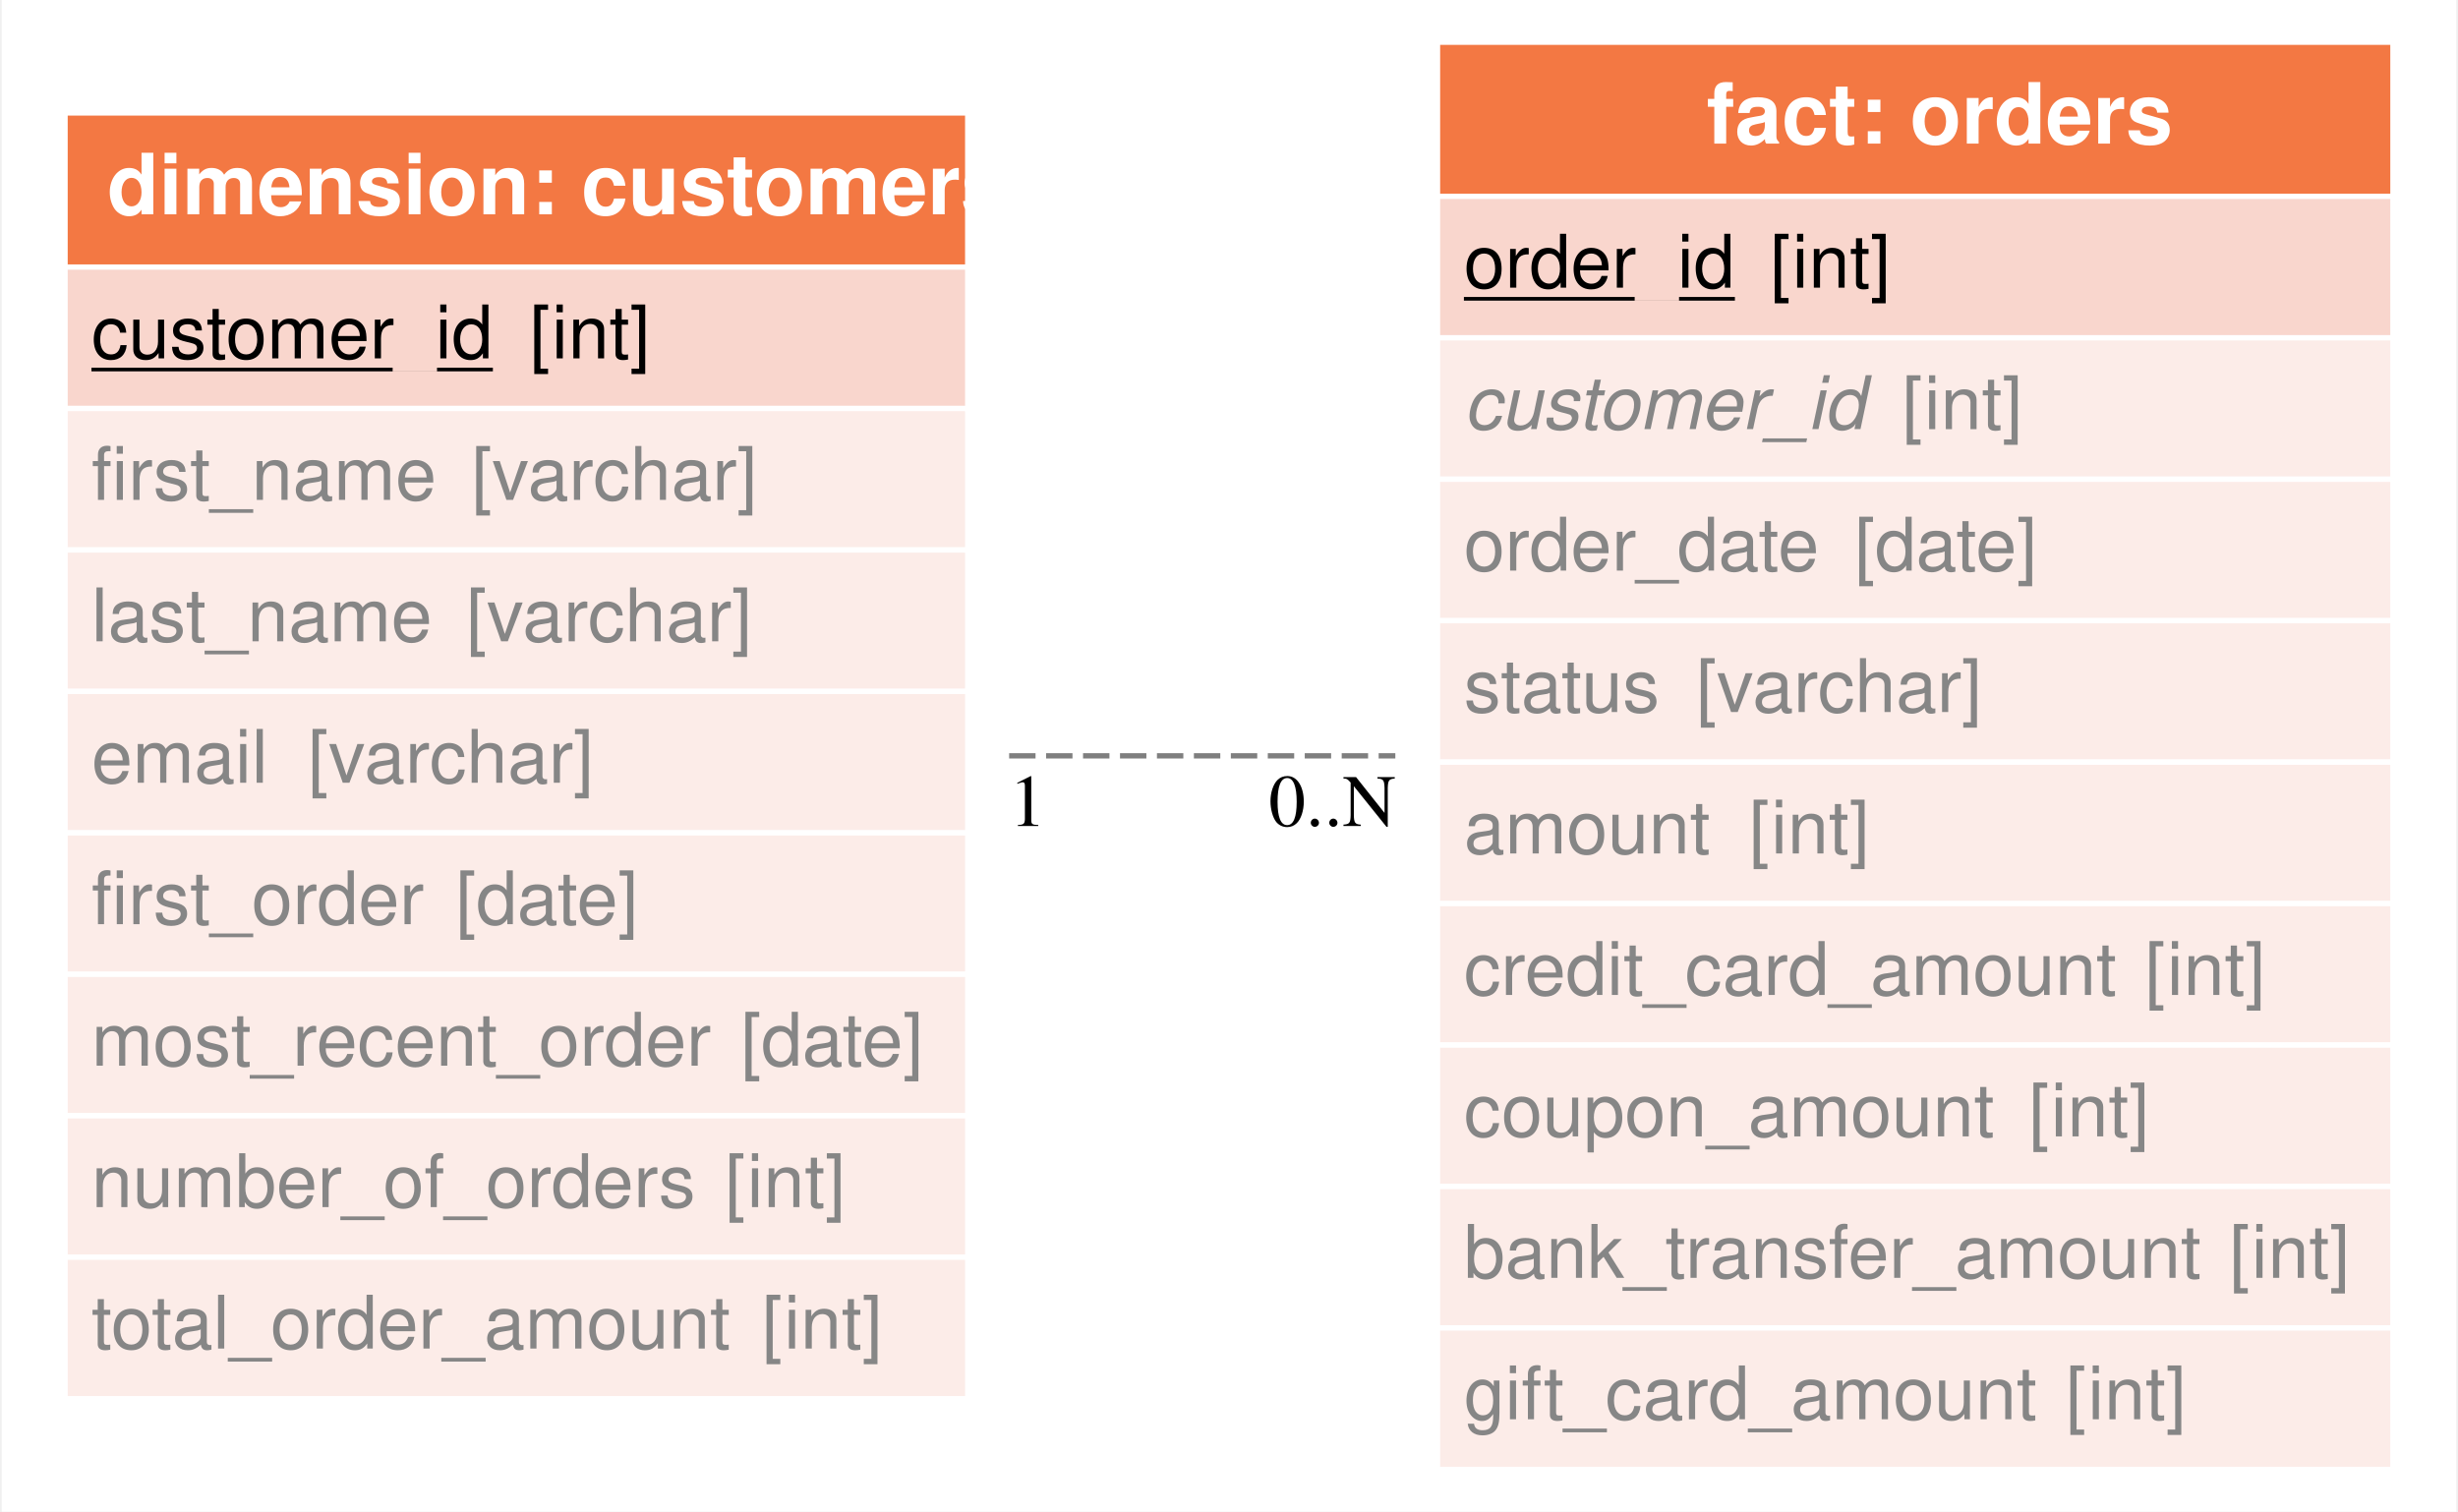
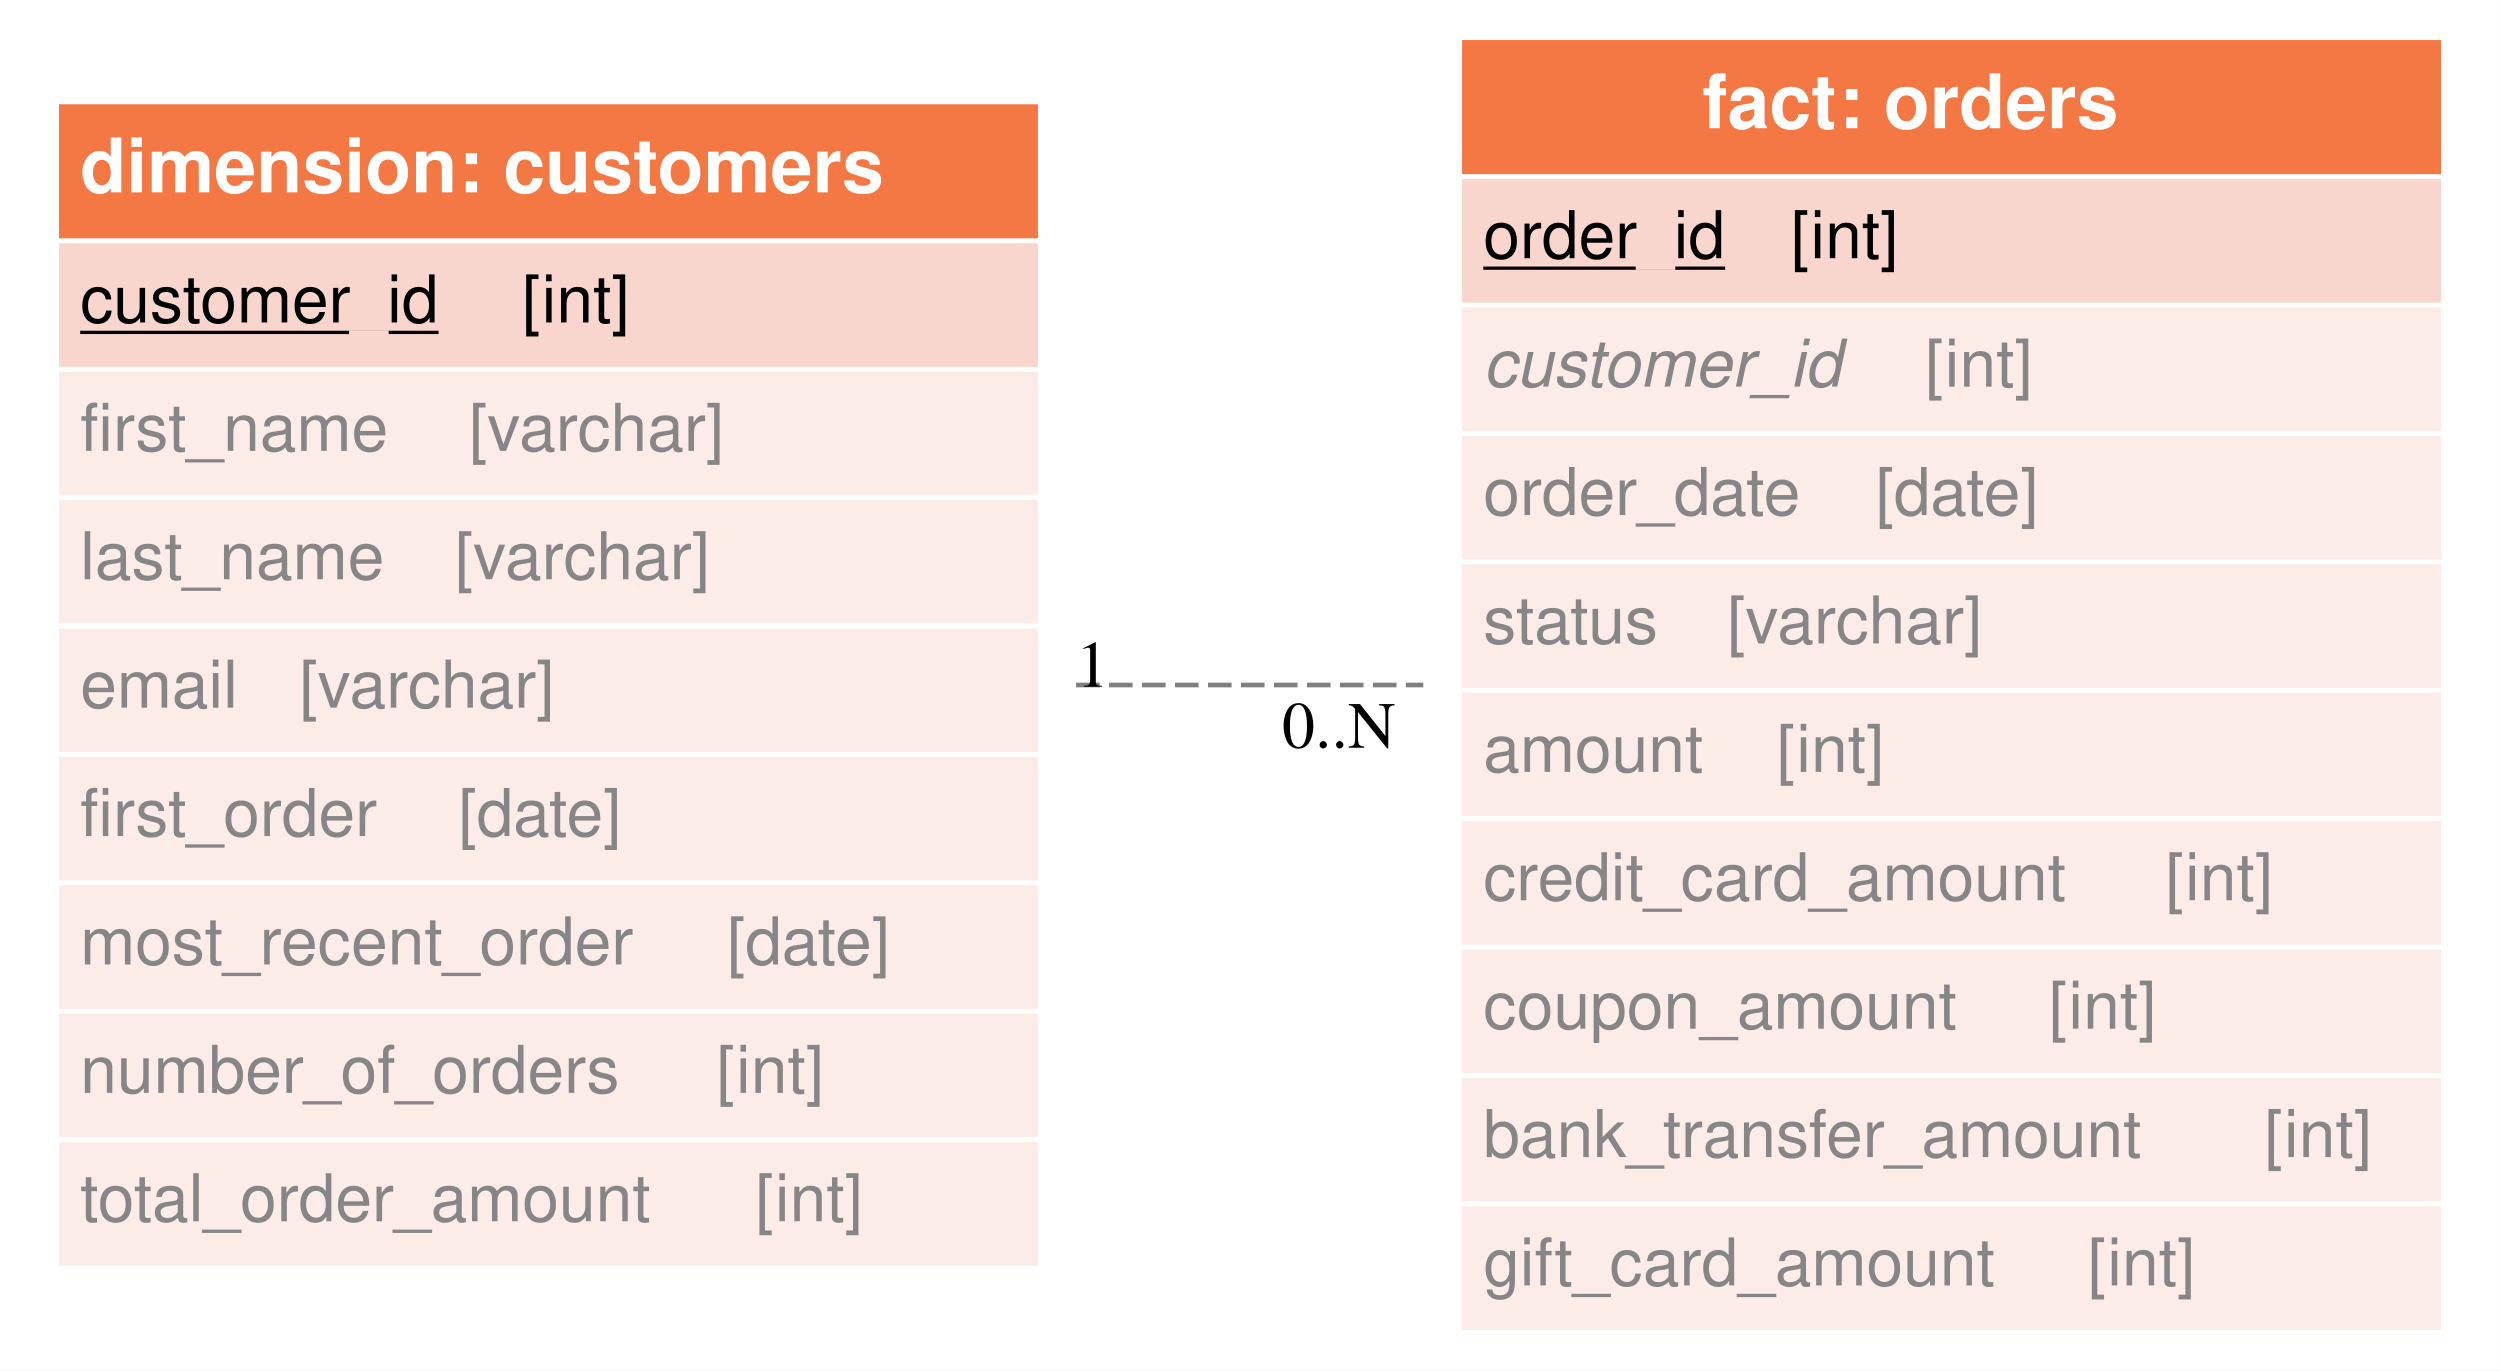
- <svg xmlns="http://www.w3.org/2000/svg" width="465pt" height="286pt" viewBox="0.00 0.00 465.00 286.40">
-   <g id="graph0" class="graph" transform="scale(1 1) rotate(0) translate(4 282.4)">
-     <polygon fill="white" stroke="none" points="-4,4 -4,-282.4 461,-282.4 461,4 -4,4" />
+ <svg xmlns="http://www.w3.org/2000/svg" width="531pt" height="291pt" viewBox="0.00 0.00 530.50 290.75">
+   <g id="graph0" class="graph" transform="scale(1 1) rotate(0) translate(4 286.75)">
+     <polygon fill="white" stroke="none" points="-4,4 -4,-286.75 526.5,-286.75 526.5,4 -4,4" />
    <g id="node1" class="node">
-       <polygon fill="#f37843" stroke="none" points="8,-17.4 8,-261 179,-261 179,-17.4 8,-17.4" />
-       <polygon fill="none" stroke="#ffffff" points="8,-231.8 8,-261 179,-261 179,-231.8 8,-231.8" />
-       <text text-anchor="start" x="16" y="-241.8" font-family="Helvetica,sans-Serif" font-weight="bold" font-size="16.00" fill="#ffffff">dimension: customers</text>
-       <polygon fill="#f9d6cd" stroke="none" points="8,-205 8,-231.8 179,-231.8 179,-205 8,-205" />
-       <polygon fill="none" stroke="#ffffff" points="8,-205 8,-231.8 179,-231.8 179,-205 8,-205" />
-       <text text-anchor="start" x="13" y="-214.5" font-family="Helvetica,sans-Serif" text-decoration="underline" font-size="14.00" fill="#000000">customer_id  </text>
-       <text text-anchor="start" x="96" y="-214.5" font-family="Helvetica,sans-Serif" font-size="14.00" fill="#000000"> [int]</text>
-       <polygon fill="#fcece8" stroke="none" points="8,-178.2 8,-205 179,-205 179,-178.2 8,-178.2" />
-       <polygon fill="none" stroke="#ffffff" points="8,-178.2 8,-205 179,-205 179,-178.2 8,-178.2" />
-       <text text-anchor="start" x="13" y="-187.7" font-family="Helvetica,sans-Serif" font-size="14.00" fill="#868686">first_name  </text>
-       <text text-anchor="start" x="85" y="-187.7" font-family="Helvetica,sans-Serif" font-size="14.00" fill="#868686"> [varchar]</text>
-       <polygon fill="#fcece8" stroke="none" points="8,-151.4 8,-178.2 179,-178.2 179,-151.4 8,-151.4" />
-       <polygon fill="none" stroke="#ffffff" points="8,-151.4 8,-178.2 179,-178.2 179,-151.4 8,-151.4" />
-       <text text-anchor="start" x="13" y="-160.9" font-family="Helvetica,sans-Serif" font-size="14.00" fill="#868686">last_name  </text>
-       <text text-anchor="start" x="84" y="-160.9" font-family="Helvetica,sans-Serif" font-size="14.00" fill="#868686"> [varchar]</text>
-       <polygon fill="#fcece8" stroke="none" points="8,-124.6 8,-151.4 179,-151.4 179,-124.6 8,-124.6" />
-       <polygon fill="none" stroke="#ffffff" points="8,-124.6 8,-151.4 179,-151.4 179,-124.6 8,-124.6" />
-       <text text-anchor="start" x="13" y="-134.1" font-family="Helvetica,sans-Serif" font-size="14.00" fill="#868686">email  </text>
-       <text text-anchor="start" x="54" y="-134.1" font-family="Helvetica,sans-Serif" font-size="14.00" fill="#868686"> [varchar]</text>
-       <polygon fill="#fcece8" stroke="none" points="8,-97.8 8,-124.6 179,-124.6 179,-97.8 8,-97.8" />
-       <polygon fill="none" stroke="#ffffff" points="8,-97.8 8,-124.6 179,-124.6 179,-97.8 8,-97.8" />
-       <text text-anchor="start" x="13" y="-107.3" font-family="Helvetica,sans-Serif" font-size="14.00" fill="#868686">first_order  </text>
-       <text text-anchor="start" x="82" y="-107.3" font-family="Helvetica,sans-Serif" font-size="14.00" fill="#868686"> [date]</text>
-       <polygon fill="#fcece8" stroke="none" points="8,-71 8,-97.8 179,-97.8 179,-71 8,-71" />
-       <polygon fill="none" stroke="#ffffff" points="8,-71 8,-97.8 179,-97.8 179,-71 8,-71" />
-       <text text-anchor="start" x="13" y="-80.5" font-family="Helvetica,sans-Serif" font-size="14.00" fill="#868686">most_recent_order  </text>
-       <text text-anchor="start" x="136" y="-80.5" font-family="Helvetica,sans-Serif" font-size="14.00" fill="#868686"> [date]</text>
-       <polygon fill="#fcece8" stroke="none" points="8,-44.2 8,-71 179,-71 179,-44.2 8,-44.2" />
-       <polygon fill="none" stroke="#ffffff" points="8,-44.2 8,-71 179,-71 179,-44.2 8,-44.2" />
-       <text text-anchor="start" x="13" y="-53.7" font-family="Helvetica,sans-Serif" font-size="14.00" fill="#868686">number_of_orders  </text>
-       <text text-anchor="start" x="133" y="-53.7" font-family="Helvetica,sans-Serif" font-size="14.00" fill="#868686"> [int]</text>
-       <polygon fill="#fcece8" stroke="none" points="8,-17.4 8,-44.2 179,-44.2 179,-17.4 8,-17.4" />
-       <polygon fill="none" stroke="#ffffff" points="8,-17.4 8,-44.2 179,-44.2 179,-17.4 8,-17.4" />
-       <text text-anchor="start" x="13" y="-26.9" font-family="Helvetica,sans-Serif" font-size="14.00" fill="#868686">total_order_amount  </text>
-       <text text-anchor="start" x="140" y="-26.9" font-family="Helvetica,sans-Serif" font-size="14.00" fill="#868686"> [int]</text>
+       <polygon fill="#f37843" stroke="none" points="8,-17.62 8,-265.12 216.75,-265.12 216.75,-17.62 8,-17.62" />
+       <polygon fill="none" stroke="#ffffff" points="8,-235.62 8,-265.12 216.75,-265.12 216.75,-235.62 8,-235.62" />
+       <text text-anchor="start" x="13" y="-245.93" font-family="Helvetica,sans-Serif" font-weight="bold" font-size="16.00" fill="#ffffff">dimension: customers</text>
+       <polygon fill="#f9d6cd" stroke="none" points="8,-208.38 8,-235.62 216.75,-235.62 216.75,-208.38 8,-208.38" />
+       <polygon fill="none" stroke="#ffffff" points="8,-208.38 8,-235.62 216.75,-235.62 216.75,-208.38 8,-208.38" />
+       <text text-anchor="start" x="13" y="-218.32" font-family="Helvetica,sans-Serif" text-decoration="underline" font-size="14.00" fill="#000000">customer_id  </text>
+       <text text-anchor="start" x="106.75" y="-218.32" font-family="Helvetica,sans-Serif" font-size="14.00" fill="#000000"> [int]</text>
+       <polygon fill="#fcece8" stroke="none" points="8,-181.12 8,-208.38 216.75,-208.38 216.75,-181.12 8,-181.12" />
+       <polygon fill="none" stroke="#ffffff" points="8,-181.12 8,-208.38 216.75,-208.38 216.75,-181.12 8,-181.12" />
+       <text text-anchor="start" x="13" y="-191.07" font-family="Helvetica,sans-Serif" font-size="14.00" fill="#868686">first_name  </text>
+       <text text-anchor="start" x="95.5" y="-191.07" font-family="Helvetica,sans-Serif" font-size="14.00" fill="#868686"> [varchar]</text>
+       <polygon fill="#fcece8" stroke="none" points="8,-153.88 8,-181.12 216.75,-181.12 216.75,-153.88 8,-153.88" />
+       <polygon fill="none" stroke="#ffffff" points="8,-153.88 8,-181.12 216.75,-181.12 216.75,-153.88 8,-153.88" />
+       <text text-anchor="start" x="13" y="-163.82" font-family="Helvetica,sans-Serif" font-size="14.00" fill="#868686">last_name  </text>
+       <text text-anchor="start" x="92.5" y="-163.82" font-family="Helvetica,sans-Serif" font-size="14.00" fill="#868686"> [varchar]</text>
+       <polygon fill="#fcece8" stroke="none" points="8,-126.62 8,-153.88 216.75,-153.88 216.75,-126.62 8,-126.62" />
+       <polygon fill="none" stroke="#ffffff" points="8,-126.62 8,-153.88 216.75,-153.88 216.75,-126.62 8,-126.62" />
+       <text text-anchor="start" x="13" y="-136.57" font-family="Helvetica,sans-Serif" font-size="14.00" fill="#868686">email  </text>
+       <text text-anchor="start" x="59.5" y="-136.57" font-family="Helvetica,sans-Serif" font-size="14.00" fill="#868686"> [varchar]</text>
+       <polygon fill="#fcece8" stroke="none" points="8,-99.38 8,-126.62 216.75,-126.62 216.75,-99.38 8,-99.38" />
+       <polygon fill="none" stroke="#ffffff" points="8,-99.38 8,-126.62 216.75,-126.62 216.75,-99.38 8,-99.38" />
+       <text text-anchor="start" x="13" y="-109.33" font-family="Helvetica,sans-Serif" font-size="14.00" fill="#868686">first_order  </text>
+       <text text-anchor="start" x="93.25" y="-109.33" font-family="Helvetica,sans-Serif" font-size="14.00" fill="#868686"> [date]</text>
+       <polygon fill="#fcece8" stroke="none" points="8,-72.12 8,-99.38 216.75,-99.38 216.75,-72.12 8,-72.12" />
+       <polygon fill="none" stroke="#ffffff" points="8,-72.12 8,-99.38 216.75,-99.38 216.75,-72.12 8,-72.12" />
+       <text text-anchor="start" x="13" y="-82.08" font-family="Helvetica,sans-Serif" font-size="14.00" fill="#868686">most_recent_order  </text>
+       <text text-anchor="start" x="150.25" y="-82.08" font-family="Helvetica,sans-Serif" font-size="14.00" fill="#868686"> [date]</text>
+       <polygon fill="#fcece8" stroke="none" points="8,-44.88 8,-72.12 216.75,-72.12 216.75,-44.88 8,-44.88" />
+       <polygon fill="none" stroke="#ffffff" points="8,-44.88 8,-72.12 216.75,-72.12 216.75,-44.88 8,-44.88" />
+       <text text-anchor="start" x="13" y="-54.83" font-family="Helvetica,sans-Serif" font-size="14.00" fill="#868686">number_of_orders  </text>
+       <text text-anchor="start" x="148" y="-54.83" font-family="Helvetica,sans-Serif" font-size="14.00" fill="#868686"> [int]</text>
+       <polygon fill="#fcece8" stroke="none" points="8,-17.62 8,-44.88 216.75,-44.88 216.75,-17.62 8,-17.62" />
+       <polygon fill="none" stroke="#ffffff" points="8,-17.62 8,-44.88 216.75,-44.88 216.75,-17.62 8,-17.62" />
+       <text text-anchor="start" x="13" y="-27.57" font-family="Helvetica,sans-Serif" font-size="14.00" fill="#868686">total_order_amount  </text>
+       <text text-anchor="start" x="156.25" y="-27.57" font-family="Helvetica,sans-Serif" font-size="14.00" fill="#868686"> [int]</text>
    </g>
    <g id="node2" class="node">
-       <polygon fill="#f37843" stroke="none" points="268,-4 268,-274.4 449,-274.4 449,-4 268,-4" />
-       <polygon fill="none" stroke="#ffffff" points="268,-245.2 268,-274.4 449,-274.4 449,-245.2 268,-245.2" />
-       <text text-anchor="start" x="319" y="-255.2" font-family="Helvetica,sans-Serif" font-weight="bold" font-size="16.00" fill="#ffffff">fact: orders</text>
-       <polygon fill="#f9d6cd" stroke="none" points="268,-218.4 268,-245.2 449,-245.2 449,-218.4 268,-218.4" />
-       <polygon fill="none" stroke="#ffffff" points="268,-218.4 268,-245.2 449,-245.2 449,-218.4 268,-218.4" />
-       <text text-anchor="start" x="273" y="-227.9" font-family="Helvetica,sans-Serif" text-decoration="underline" font-size="14.00" fill="#000000">order_id  </text>
-       <text text-anchor="start" x="331" y="-227.9" font-family="Helvetica,sans-Serif" font-size="14.00" fill="#000000"> [int]</text>
-       <polygon fill="#fcece8" stroke="none" points="268,-191.6 268,-218.4 449,-218.4 449,-191.6 268,-191.6" />
-       <polygon fill="none" stroke="#ffffff" points="268,-191.6 268,-218.4 449,-218.4 449,-191.6 268,-191.6" />
-       <text text-anchor="start" x="273" y="-201.1" font-family="Helvetica,sans-Serif" font-style="italic" font-size="14.00" fill="#868686">customer_id  </text>
-       <text text-anchor="start" x="356" y="-201.1" font-family="Helvetica,sans-Serif" font-size="14.00" fill="#868686"> [int]</text>
-       <polygon fill="#fcece8" stroke="none" points="268,-164.8 268,-191.6 449,-191.6 449,-164.8 268,-164.8" />
-       <polygon fill="none" stroke="#ffffff" points="268,-164.8 268,-191.6 449,-191.6 449,-164.8 268,-164.8" />
-       <text text-anchor="start" x="273" y="-174.3" font-family="Helvetica,sans-Serif" font-size="14.00" fill="#868686">order_date  </text>
-       <text text-anchor="start" x="347" y="-174.3" font-family="Helvetica,sans-Serif" font-size="14.00" fill="#868686"> [date]</text>
-       <polygon fill="#fcece8" stroke="none" points="268,-138 268,-164.8 449,-164.8 449,-138 268,-138" />
-       <polygon fill="none" stroke="#ffffff" points="268,-138 268,-164.8 449,-164.8 449,-138 268,-138" />
-       <text text-anchor="start" x="273" y="-147.5" font-family="Helvetica,sans-Serif" font-size="14.00" fill="#868686">status  </text>
-       <text text-anchor="start" x="317" y="-147.5" font-family="Helvetica,sans-Serif" font-size="14.00" fill="#868686"> [varchar]</text>
-       <polygon fill="#fcece8" stroke="none" points="268,-111.2 268,-138 449,-138 449,-111.2 268,-111.2" />
-       <polygon fill="none" stroke="#ffffff" points="268,-111.2 268,-138 449,-138 449,-111.2 268,-111.2" />
-       <text text-anchor="start" x="273" y="-120.7" font-family="Helvetica,sans-Serif" font-size="14.00" fill="#868686">amount  </text>
-       <text text-anchor="start" x="327" y="-120.7" font-family="Helvetica,sans-Serif" font-size="14.00" fill="#868686"> [int]</text>
-       <polygon fill="#fcece8" stroke="none" points="268,-84.4 268,-111.2 449,-111.2 449,-84.4 268,-84.4" />
-       <polygon fill="none" stroke="#ffffff" points="268,-84.4 268,-111.2 449,-111.2 449,-84.4 268,-84.4" />
-       <text text-anchor="start" x="273" y="-93.9" font-family="Helvetica,sans-Serif" font-size="14.00" fill="#868686">credit_card_amount  </text>
-       <text text-anchor="start" x="402" y="-93.9" font-family="Helvetica,sans-Serif" font-size="14.00" fill="#868686"> [int]</text>
-       <polygon fill="#fcece8" stroke="none" points="268,-57.6 268,-84.4 449,-84.4 449,-57.6 268,-57.6" />
-       <polygon fill="none" stroke="#ffffff" points="268,-57.6 268,-84.4 449,-84.4 449,-57.6 268,-57.6" />
-       <text text-anchor="start" x="273" y="-67.1" font-family="Helvetica,sans-Serif" font-size="14.00" fill="#868686">coupon_amount  </text>
-       <text text-anchor="start" x="380" y="-67.1" font-family="Helvetica,sans-Serif" font-size="14.00" fill="#868686"> [int]</text>
-       <polygon fill="#fcece8" stroke="none" points="268,-30.8 268,-57.6 449,-57.6 449,-30.8 268,-30.8" />
-       <polygon fill="none" stroke="#ffffff" points="268,-30.8 268,-57.6 449,-57.6 449,-30.8 268,-30.8" />
-       <text text-anchor="start" x="273" y="-40.3" font-family="Helvetica,sans-Serif" font-size="14.00" fill="#868686">bank_transfer_amount  </text>
-       <text text-anchor="start" x="418" y="-40.3" font-family="Helvetica,sans-Serif" font-size="14.00" fill="#868686"> [int]</text>
-       <polygon fill="#fcece8" stroke="none" points="268,-4 268,-30.8 449,-30.8 449,-4 268,-4" />
-       <polygon fill="none" stroke="#ffffff" points="268,-4 268,-30.8 449,-30.8 449,-4 268,-4" />
-       <text text-anchor="start" x="273" y="-13.5" font-family="Helvetica,sans-Serif" font-size="14.00" fill="#868686">gift_card_amount  </text>
-       <text text-anchor="start" x="387" y="-13.5" font-family="Helvetica,sans-Serif" font-size="14.00" fill="#868686"> [int]</text>
+       <polygon fill="#f37843" stroke="none" points="305.75,-4 305.75,-278.75 514.5,-278.75 514.5,-4 305.75,-4" />
+       <polygon fill="none" stroke="#ffffff" points="305.75,-249.25 305.75,-278.75 514.5,-278.75 514.5,-249.25 305.75,-249.25" />
+       <text text-anchor="start" x="357.25" y="-259.55" font-family="Helvetica,sans-Serif" font-weight="bold" font-size="16.00" fill="#ffffff">fact: orders</text>
+       <polygon fill="#f9d6cd" stroke="none" points="305.75,-222 305.75,-249.25 514.5,-249.25 514.5,-222 305.75,-222" />
+       <polygon fill="none" stroke="#ffffff" points="305.75,-222 305.75,-249.25 514.5,-249.25 514.5,-222 305.75,-222" />
+       <text text-anchor="start" x="310.75" y="-231.95" font-family="Helvetica,sans-Serif" text-decoration="underline" font-size="14.00" fill="#000000">order_id  </text>
+       <text text-anchor="start" x="376" y="-231.95" font-family="Helvetica,sans-Serif" font-size="14.00" fill="#000000"> [int]</text>
+       <polygon fill="#fcece8" stroke="none" points="305.75,-194.75 305.75,-222 514.5,-222 514.5,-194.75 305.75,-194.75" />
+       <polygon fill="none" stroke="#ffffff" points="305.75,-194.75 305.75,-222 514.5,-222 514.5,-194.75 305.75,-194.75" />
+       <text text-anchor="start" x="310.75" y="-204.7" font-family="Helvetica,sans-Serif" font-style="italic" font-size="14.00" fill="#868686">customer_id  </text>
+       <text text-anchor="start" x="404.5" y="-204.7" font-family="Helvetica,sans-Serif" font-size="14.00" fill="#868686"> [int]</text>
+       <polygon fill="#fcece8" stroke="none" points="305.75,-167.5 305.75,-194.75 514.5,-194.75 514.5,-167.5 305.75,-167.5" />
+       <polygon fill="none" stroke="#ffffff" points="305.75,-167.5 305.75,-194.75 514.5,-194.75 514.5,-167.5 305.75,-167.5" />
+       <text text-anchor="start" x="310.75" y="-177.45" font-family="Helvetica,sans-Serif" font-size="14.00" fill="#868686">order_date  </text>
+       <text text-anchor="start" x="394" y="-177.45" font-family="Helvetica,sans-Serif" font-size="14.00" fill="#868686"> [date]</text>
+       <polygon fill="#fcece8" stroke="none" points="305.75,-140.25 305.75,-167.5 514.5,-167.5 514.5,-140.25 305.75,-140.25" />
+       <polygon fill="none" stroke="#ffffff" points="305.75,-140.25 305.75,-167.5 514.5,-167.5 514.5,-140.25 305.75,-140.25" />
+       <text text-anchor="start" x="310.75" y="-150.2" font-family="Helvetica,sans-Serif" font-size="14.00" fill="#868686">status  </text>
+       <text text-anchor="start" x="362.5" y="-150.2" font-family="Helvetica,sans-Serif" font-size="14.00" fill="#868686"> [varchar]</text>
+       <polygon fill="#fcece8" stroke="none" points="305.75,-113 305.75,-140.25 514.5,-140.25 514.5,-113 305.75,-113" />
+       <polygon fill="none" stroke="#ffffff" points="305.75,-113 305.75,-140.25 514.5,-140.25 514.5,-113 305.75,-113" />
+       <text text-anchor="start" x="310.75" y="-122.95" font-family="Helvetica,sans-Serif" font-size="14.00" fill="#868686">amount  </text>
+       <text text-anchor="start" x="373" y="-122.95" font-family="Helvetica,sans-Serif" font-size="14.00" fill="#868686"> [int]</text>
+       <polygon fill="#fcece8" stroke="none" points="305.75,-85.75 305.75,-113 514.5,-113 514.5,-85.75 305.75,-85.75" />
+       <polygon fill="none" stroke="#ffffff" points="305.75,-85.75 305.75,-113 514.5,-113 514.5,-85.75 305.75,-85.75" />
+       <text text-anchor="start" x="310.75" y="-95.7" font-family="Helvetica,sans-Serif" font-size="14.00" fill="#868686">credit_card_amount  </text>
+       <text text-anchor="start" x="455.5" y="-95.7" font-family="Helvetica,sans-Serif" font-size="14.00" fill="#868686"> [int]</text>
+       <polygon fill="#fcece8" stroke="none" points="305.75,-58.5 305.75,-85.75 514.5,-85.75 514.5,-58.5 305.75,-58.5" />
+       <polygon fill="none" stroke="#ffffff" points="305.75,-58.5 305.75,-85.75 514.5,-85.75 514.5,-58.5 305.75,-58.5" />
+       <text text-anchor="start" x="310.75" y="-68.45" font-family="Helvetica,sans-Serif" font-size="14.00" fill="#868686">coupon_amount  </text>
+       <text text-anchor="start" x="430.75" y="-68.45" font-family="Helvetica,sans-Serif" font-size="14.00" fill="#868686"> [int]</text>
+       <polygon fill="#fcece8" stroke="none" points="305.75,-31.25 305.75,-58.5 514.5,-58.5 514.5,-31.25 305.75,-31.25" />
+       <polygon fill="none" stroke="#ffffff" points="305.75,-31.25 305.75,-58.5 514.5,-58.5 514.5,-31.25 305.75,-31.25" />
+       <text text-anchor="start" x="310.75" y="-41.2" font-family="Helvetica,sans-Serif" font-size="14.00" fill="#868686">bank_transfer_amount  </text>
+       <text text-anchor="start" x="476.5" y="-41.2" font-family="Helvetica,sans-Serif" font-size="14.00" fill="#868686"> [int]</text>
+       <polygon fill="#fcece8" stroke="none" points="305.75,-4 305.75,-31.25 514.5,-31.25 514.5,-4 305.75,-4" />
+       <polygon fill="none" stroke="#ffffff" points="305.75,-4 305.75,-31.25 514.5,-31.25 514.5,-4 305.75,-4" />
+       <text text-anchor="start" x="310.75" y="-13.95" font-family="Helvetica,sans-Serif" font-size="14.00" fill="#868686">gift_card_amount  </text>
+       <text text-anchor="start" x="439" y="-13.95" font-family="Helvetica,sans-Serif" font-size="14.00" fill="#868686"> [int]</text>
    </g>
    <g id="edge1" class="edge">
-       <path fill="none" stroke="#7f7f7f" stroke-dasharray="5,2" d="M186.85,-139.2C210.54,-139.2 236.08,-139.2 260.01,-139.2" />
-       <text text-anchor="start" x="236.01" y="-125.9" font-family="Times,serif" font-size="14.00">0..N</text>
-       <text text-anchor="start" x="186.85" y="-125.9" font-family="Times,serif" font-size="14.00">1</text>
+       <path fill="none" stroke="#7f7f7f" stroke-dasharray="5,2" d="M224.34,-141.38C248.44,-141.38 273.93,-141.38 298.03,-141.38" />
+       <text text-anchor="start" x="268.03" y="-128.07" font-family="Times,serif" font-size="14.00">0..N</text>
+       <text text-anchor="start" x="224.34" y="-141.01" font-family="Times,serif" font-size="14.00">1</text>
    </g>
  </g>
</svg>
